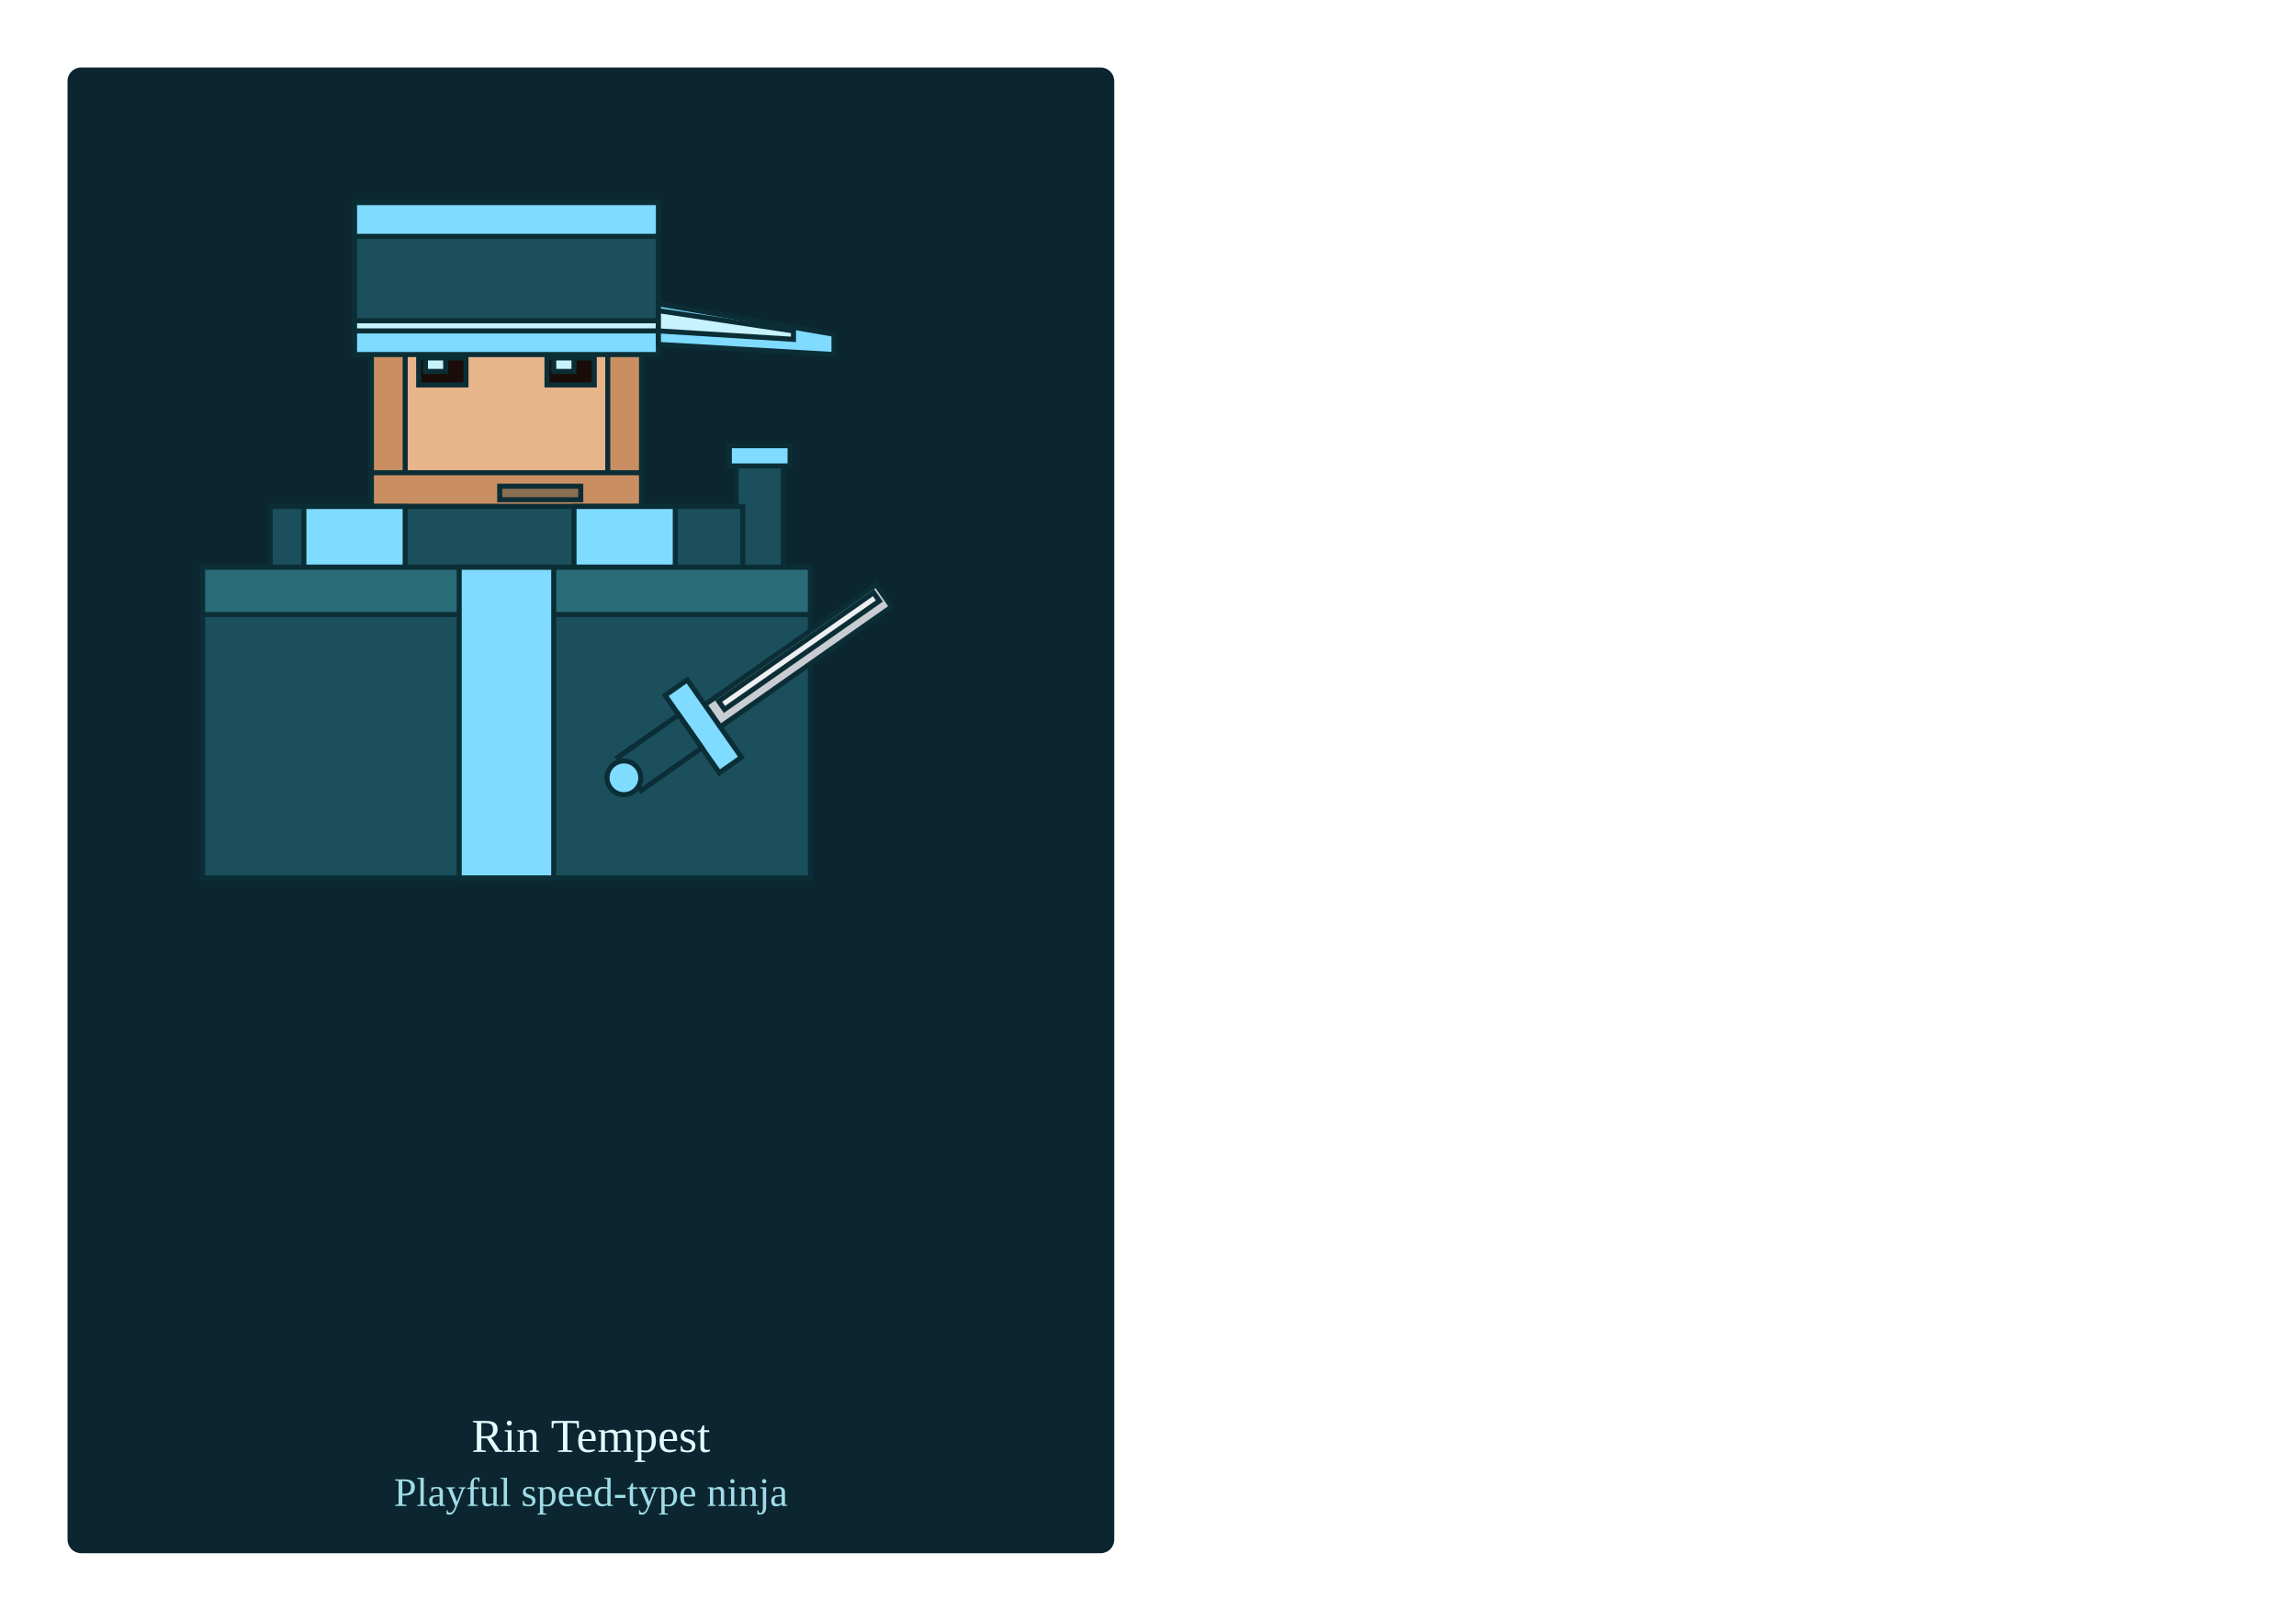
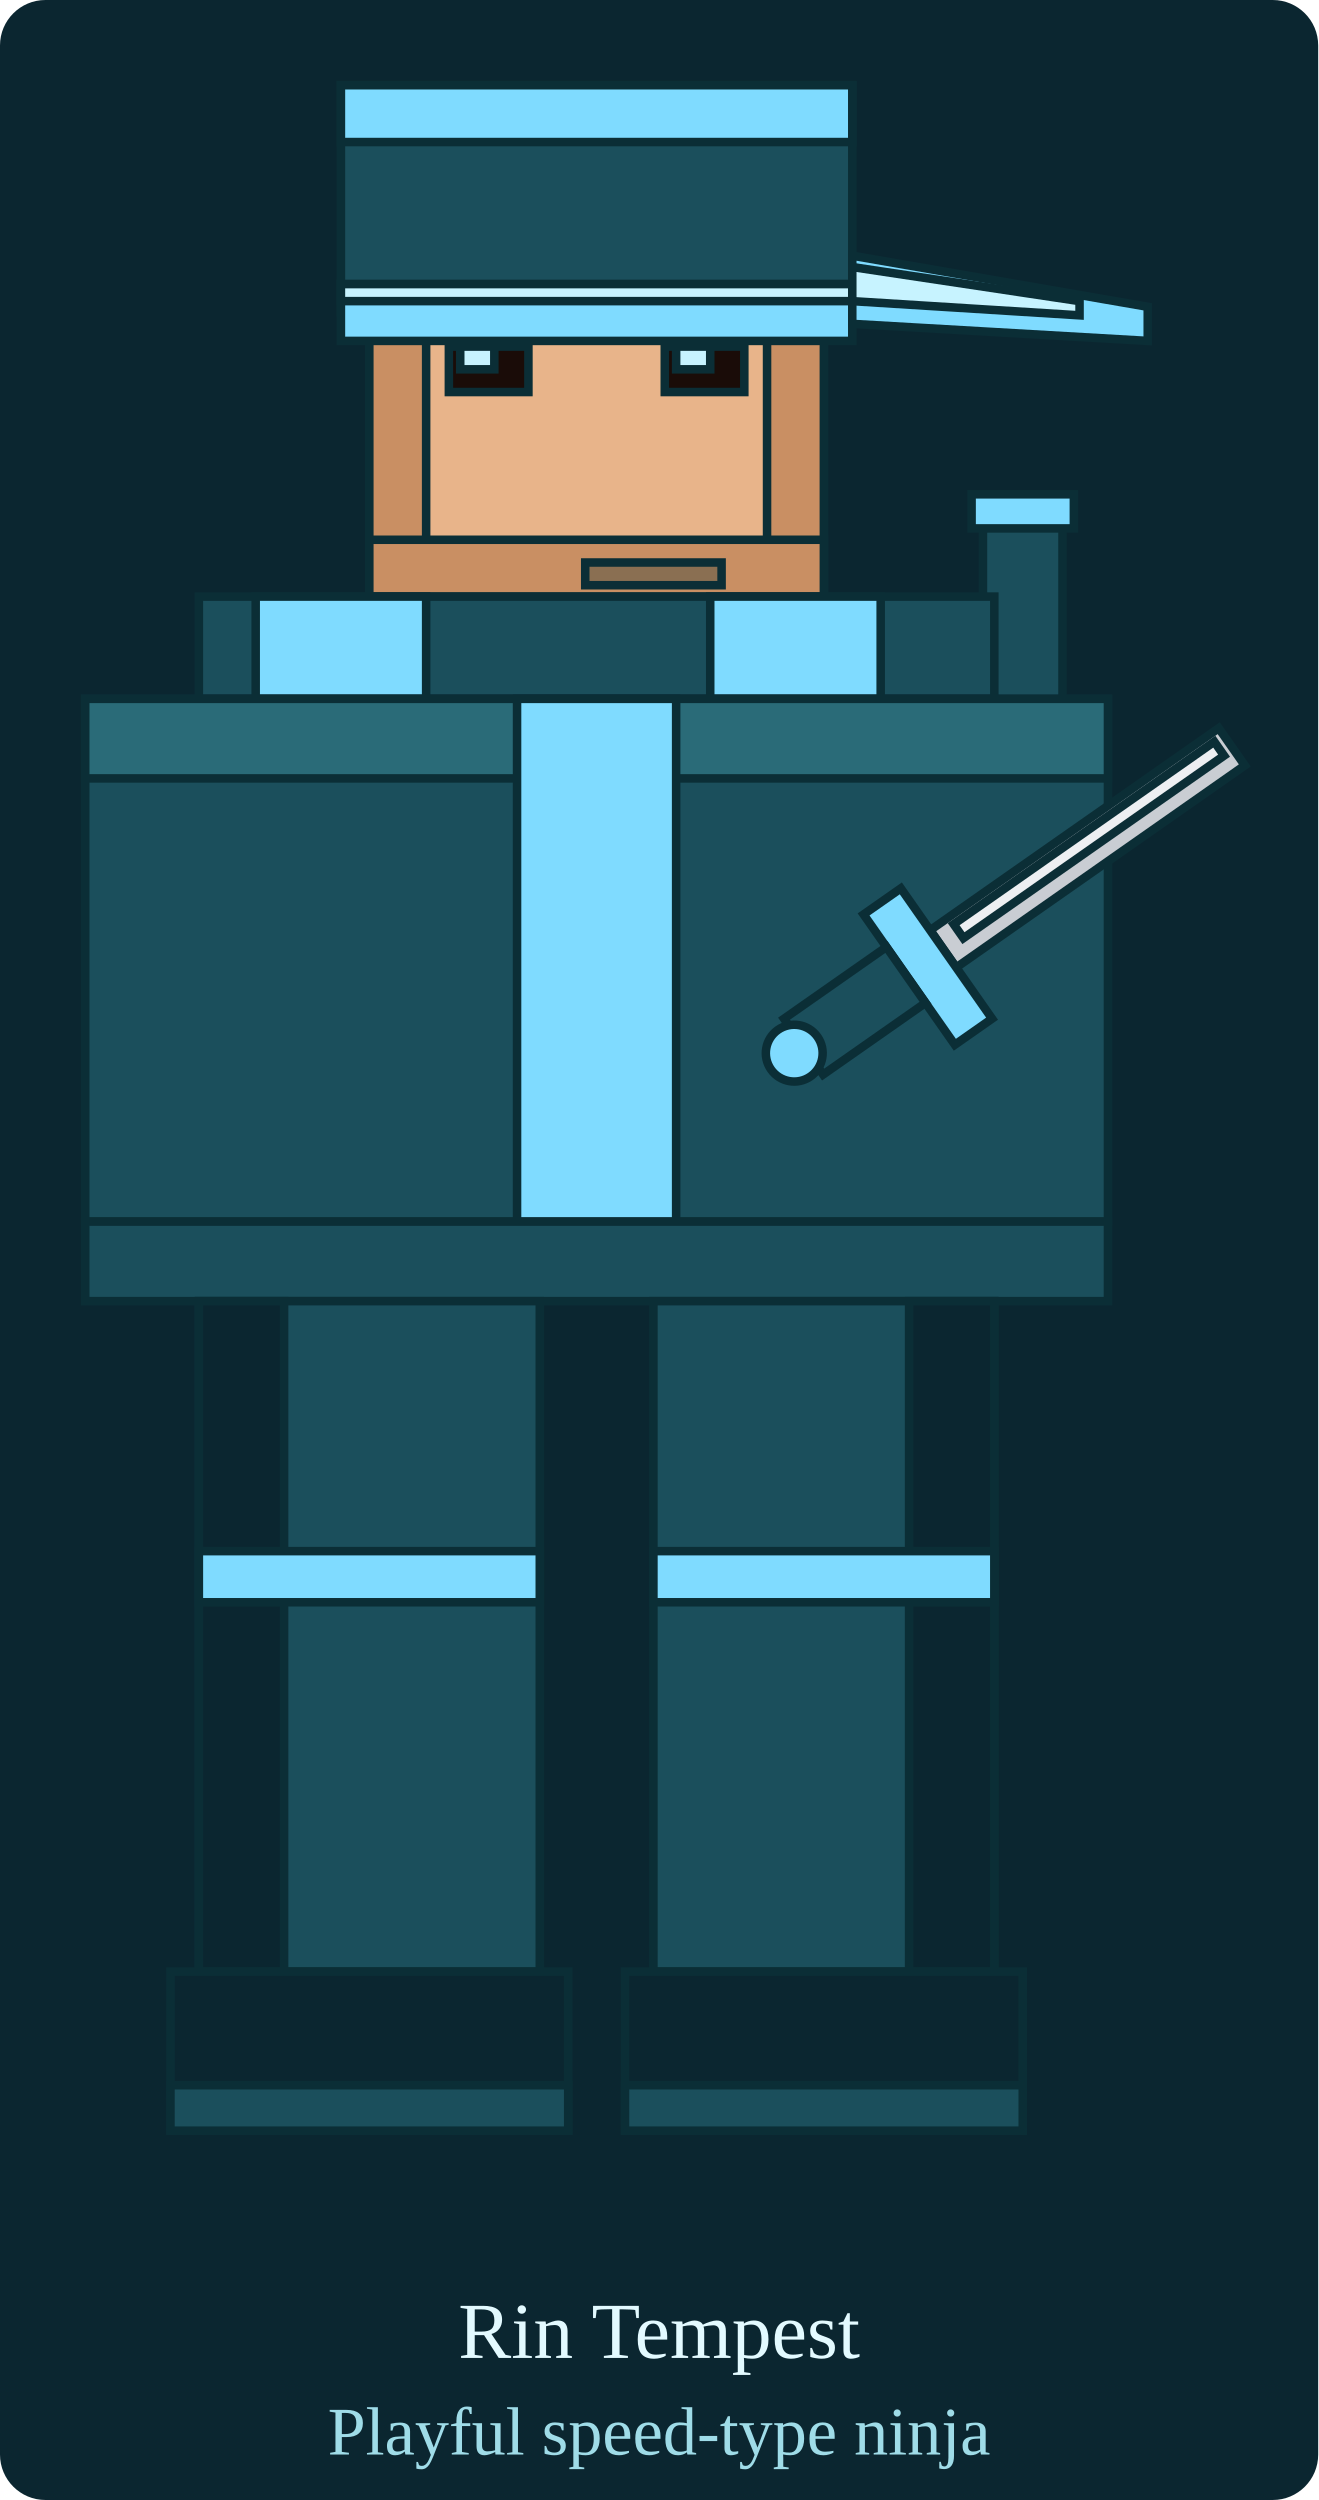
- <svg width="100%" viewBox="0 0 680 480" role="img">
-   <rect x="20" y="20" width="310" height="440" rx="4" fill="#0B2630" />
-   <g transform="translate(60,40)" stroke="#0B2E36" stroke-width="1.5">
+ <svg width="100%" viewBox="0 0 232 440" role="img">
+   <rect x="0" y="0" width="232" height="440" rx="8" fill="#0B2630" />
+   <g transform="translate(15,-5)" stroke="#0B2E36" stroke-width="1.5">
    <rect x="158" y="95" width="14" height="50" fill="#1B4F5C" />
    <rect x="160" y="140" width="10" height="35" fill="#1B4F5C" />
    <rect x="156" y="92" width="18" height="6" fill="#7FDBFF" />
    <rect x="50" y="40" width="80" height="70" fill="#E8B48A" />
    <rect x="50" y="40" width="10" height="70" fill="#C98F63" />
    <rect x="120" y="40" width="10" height="70" fill="#C98F63" />
    <rect x="50" y="100" width="80" height="10" fill="#C98F63" />
    <rect x="45" y="20" width="90" height="40" fill="#1B4F5C" />
    <rect x="45" y="20" width="90" height="10" fill="#7FDBFF" />
    <rect x="64" y="66" width="14" height="8" fill="#1A0C08" />
    <rect x="66" y="66" width="6" height="4" fill="#C7F3FF" />
    <rect x="102" y="66" width="14" height="8" fill="#1A0C08" />
    <rect x="104" y="66" width="6" height="4" fill="#C7F3FF" />
    <rect x="64" y="60" width="18" height="3" fill="#1B4F5C" />
    <rect x="88" y="104" width="24" height="4" fill="#8A6F52" />
    <rect x="45" y="55" width="90" height="10" fill="#7FDBFF" />
    <rect x="45" y="55" width="90" height="3" fill="#C7F3FF" />
    <polygon points="135,50 135,62 187,65 187,59" fill="#7FDBFF" />
    <polygon points="135,52 135,58 175,60.5 175,58" fill="#C7F3FF" />
    <rect x="20" y="110" width="140" height="18" fill="#1B4F5C" />
    <rect x="30" y="110" width="30" height="18" fill="#7FDBFF" />
    <rect x="110" y="110" width="30" height="18" fill="#7FDBFF" />
    <rect x="0" y="128" width="180" height="92" fill="#1B4F5C" />
    <rect x="0" y="128" width="180" height="14" fill="#2A6B78" />
    <rect x="76" y="128" width="28" height="92" fill="#7FDBFF" />
+     <rect x="0" y="220" width="180" height="14" fill="#1B4F5C" />
+     <rect x="20" y="234" width="60" height="118" fill="#1B4F5C" />
+     <rect x="20" y="234" width="15" height="118" fill="#0B2630" />
+     <rect x="100" y="234" width="60" height="118" fill="#1B4F5C" />
+     <rect x="145" y="234" width="15" height="118" fill="#0B2630" />
+     <rect x="20" y="278" width="60" height="9" fill="#7FDBFF" />
+     <rect x="100" y="278" width="60" height="9" fill="#7FDBFF" />
+     <rect x="15" y="352" width="70" height="28" fill="#0B2630" />
+     <rect x="95" y="352" width="70" height="28" fill="#0B2630" />
+     <rect x="15" y="372" width="70" height="8" fill="#1B4F5C" />
+     <rect x="95" y="372" width="70" height="8" fill="#1B4F5C" />
    <g transform="rotate(55 151 172)">
      <rect x="147" y="110" width="8" height="62" fill="#C9CDD3" />
      <rect x="148.5" y="112" width="3" height="56" fill="#EDEFF2" />
      <rect x="138" y="172" width="28" height="8" fill="#7FDBFF" />
      <rect x="145" y="180" width="12" height="22" fill="#1B4F5C" />
      <circle cx="151" cy="204" r="5" fill="#7FDBFF" />
    </g>
  </g>
-   <text x="175" y="430" text-anchor="middle" font-size="14" font-weight="500" fill="#E3FAFF">Rin Tempest</text>
-   <text x="175" y="446" text-anchor="middle" font-size="12" fill="#9FDCE8">Playful speed-type ninja</text>
+   <text x="116" y="415" text-anchor="middle" font-size="14" font-weight="500" fill="#E3FAFF">Rin Tempest</text>
+   <text x="116" y="432" text-anchor="middle" font-size="12" fill="#9FDCE8">Playful speed-type ninja</text>
</svg>
